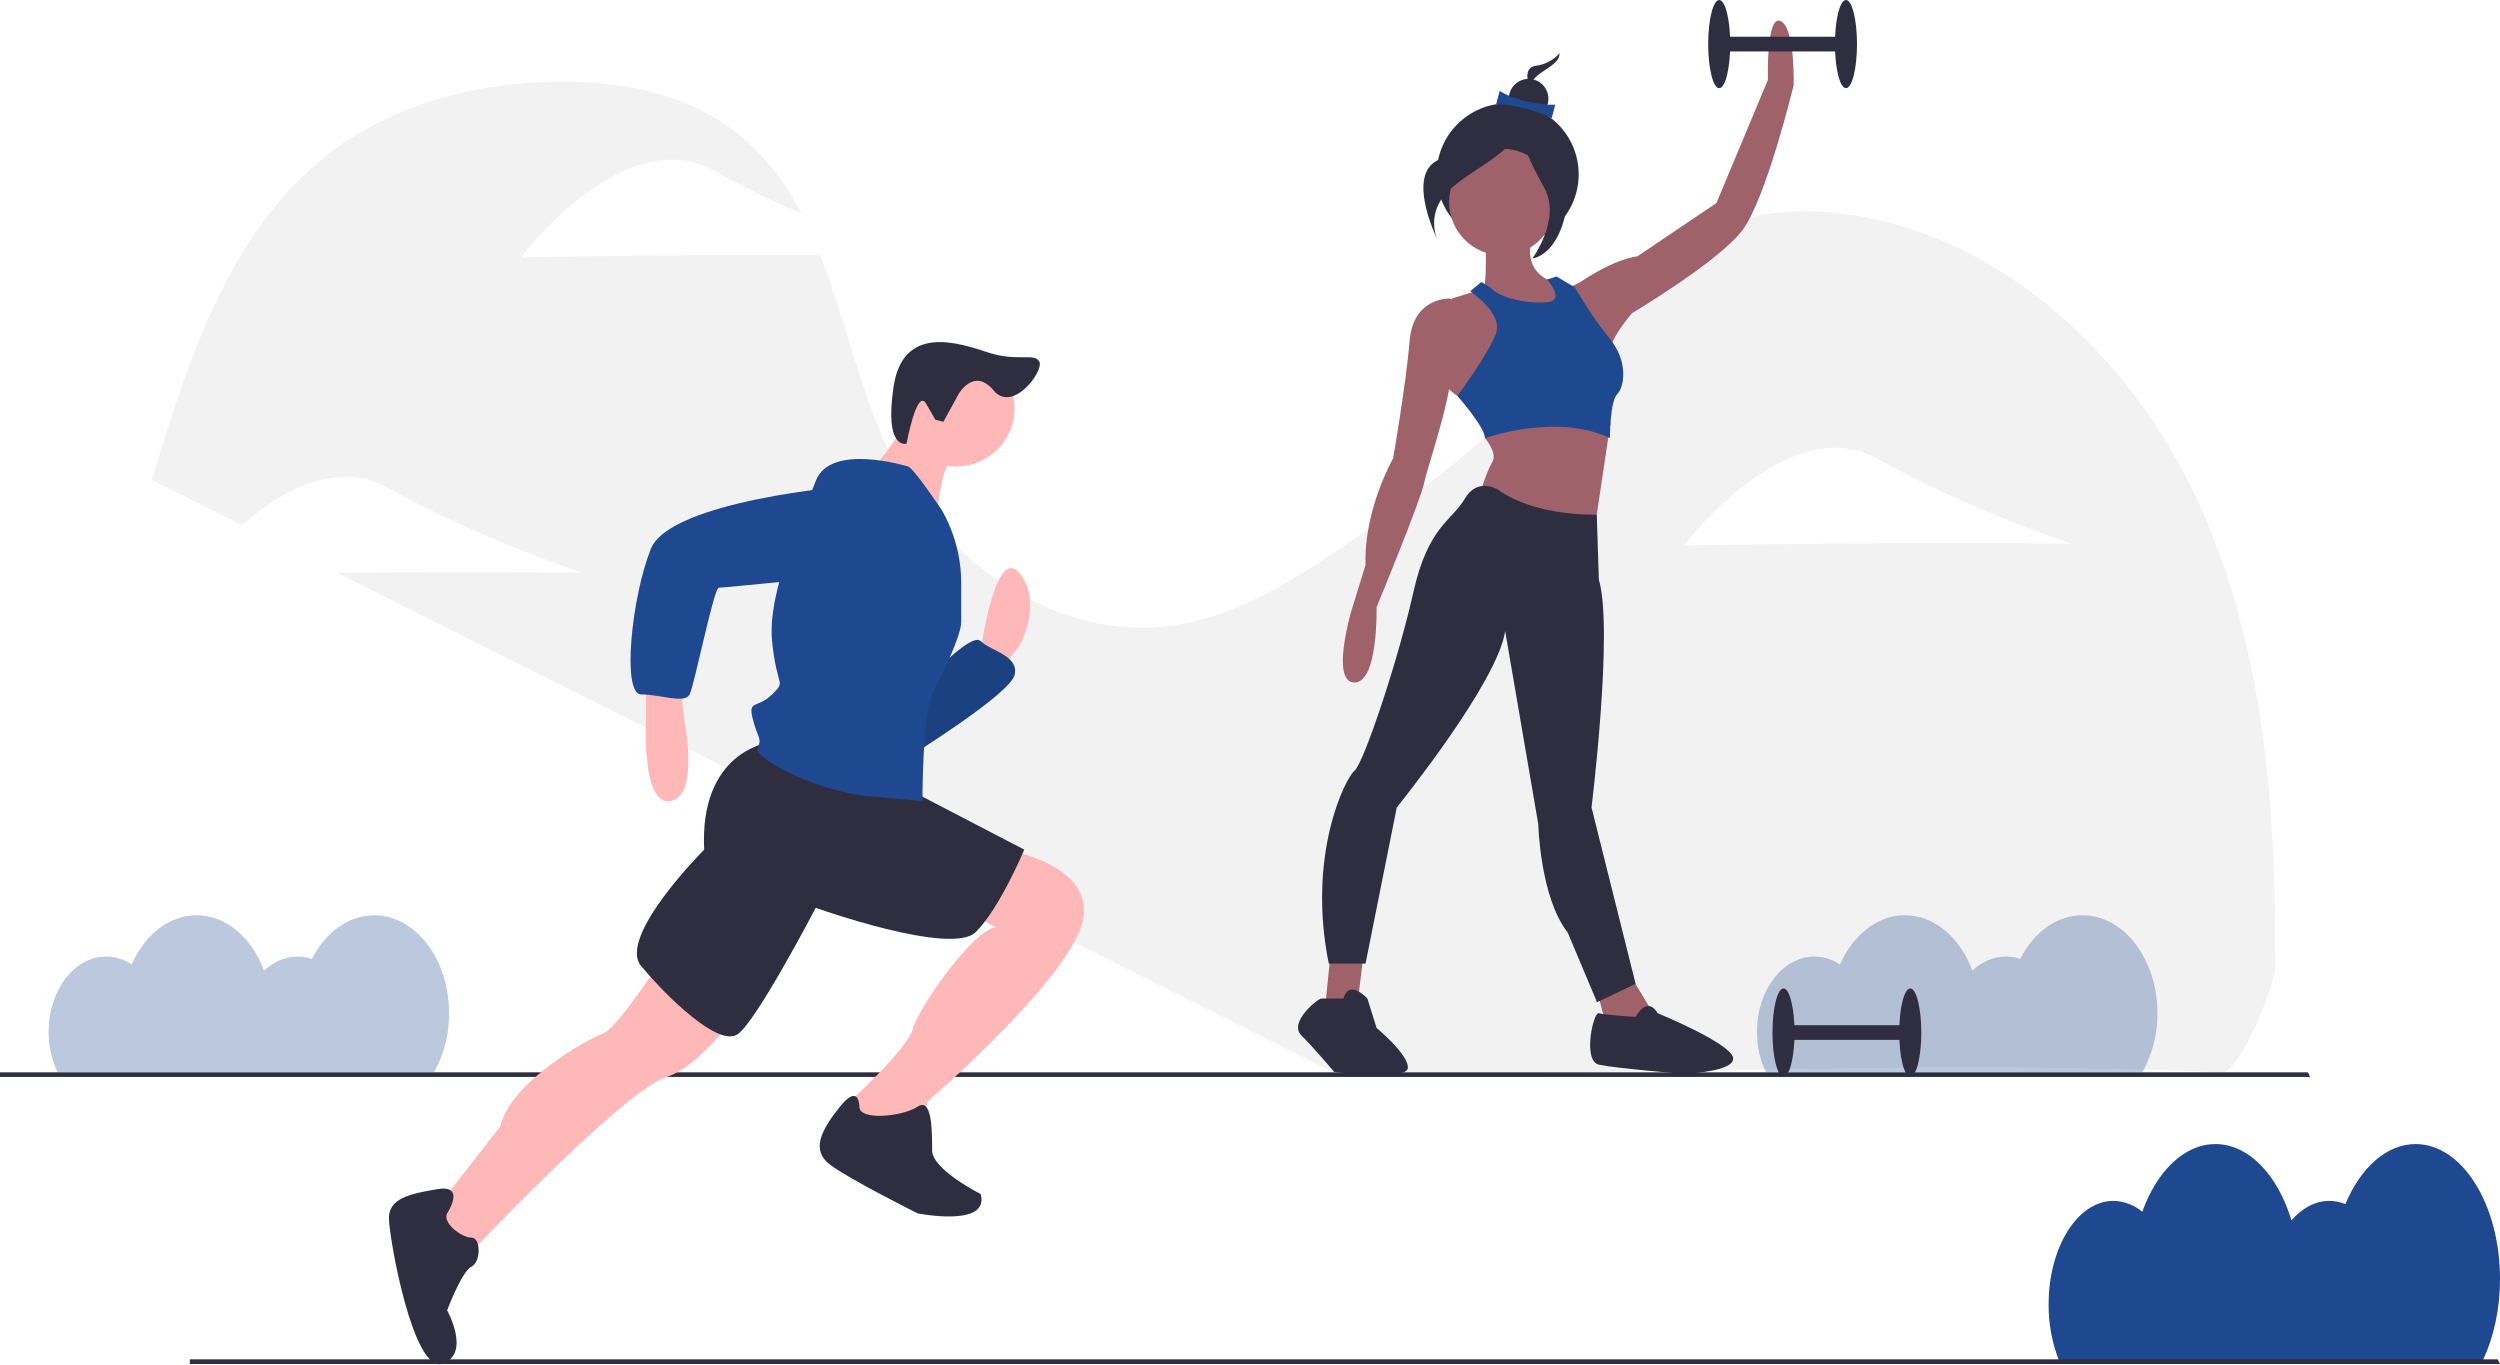
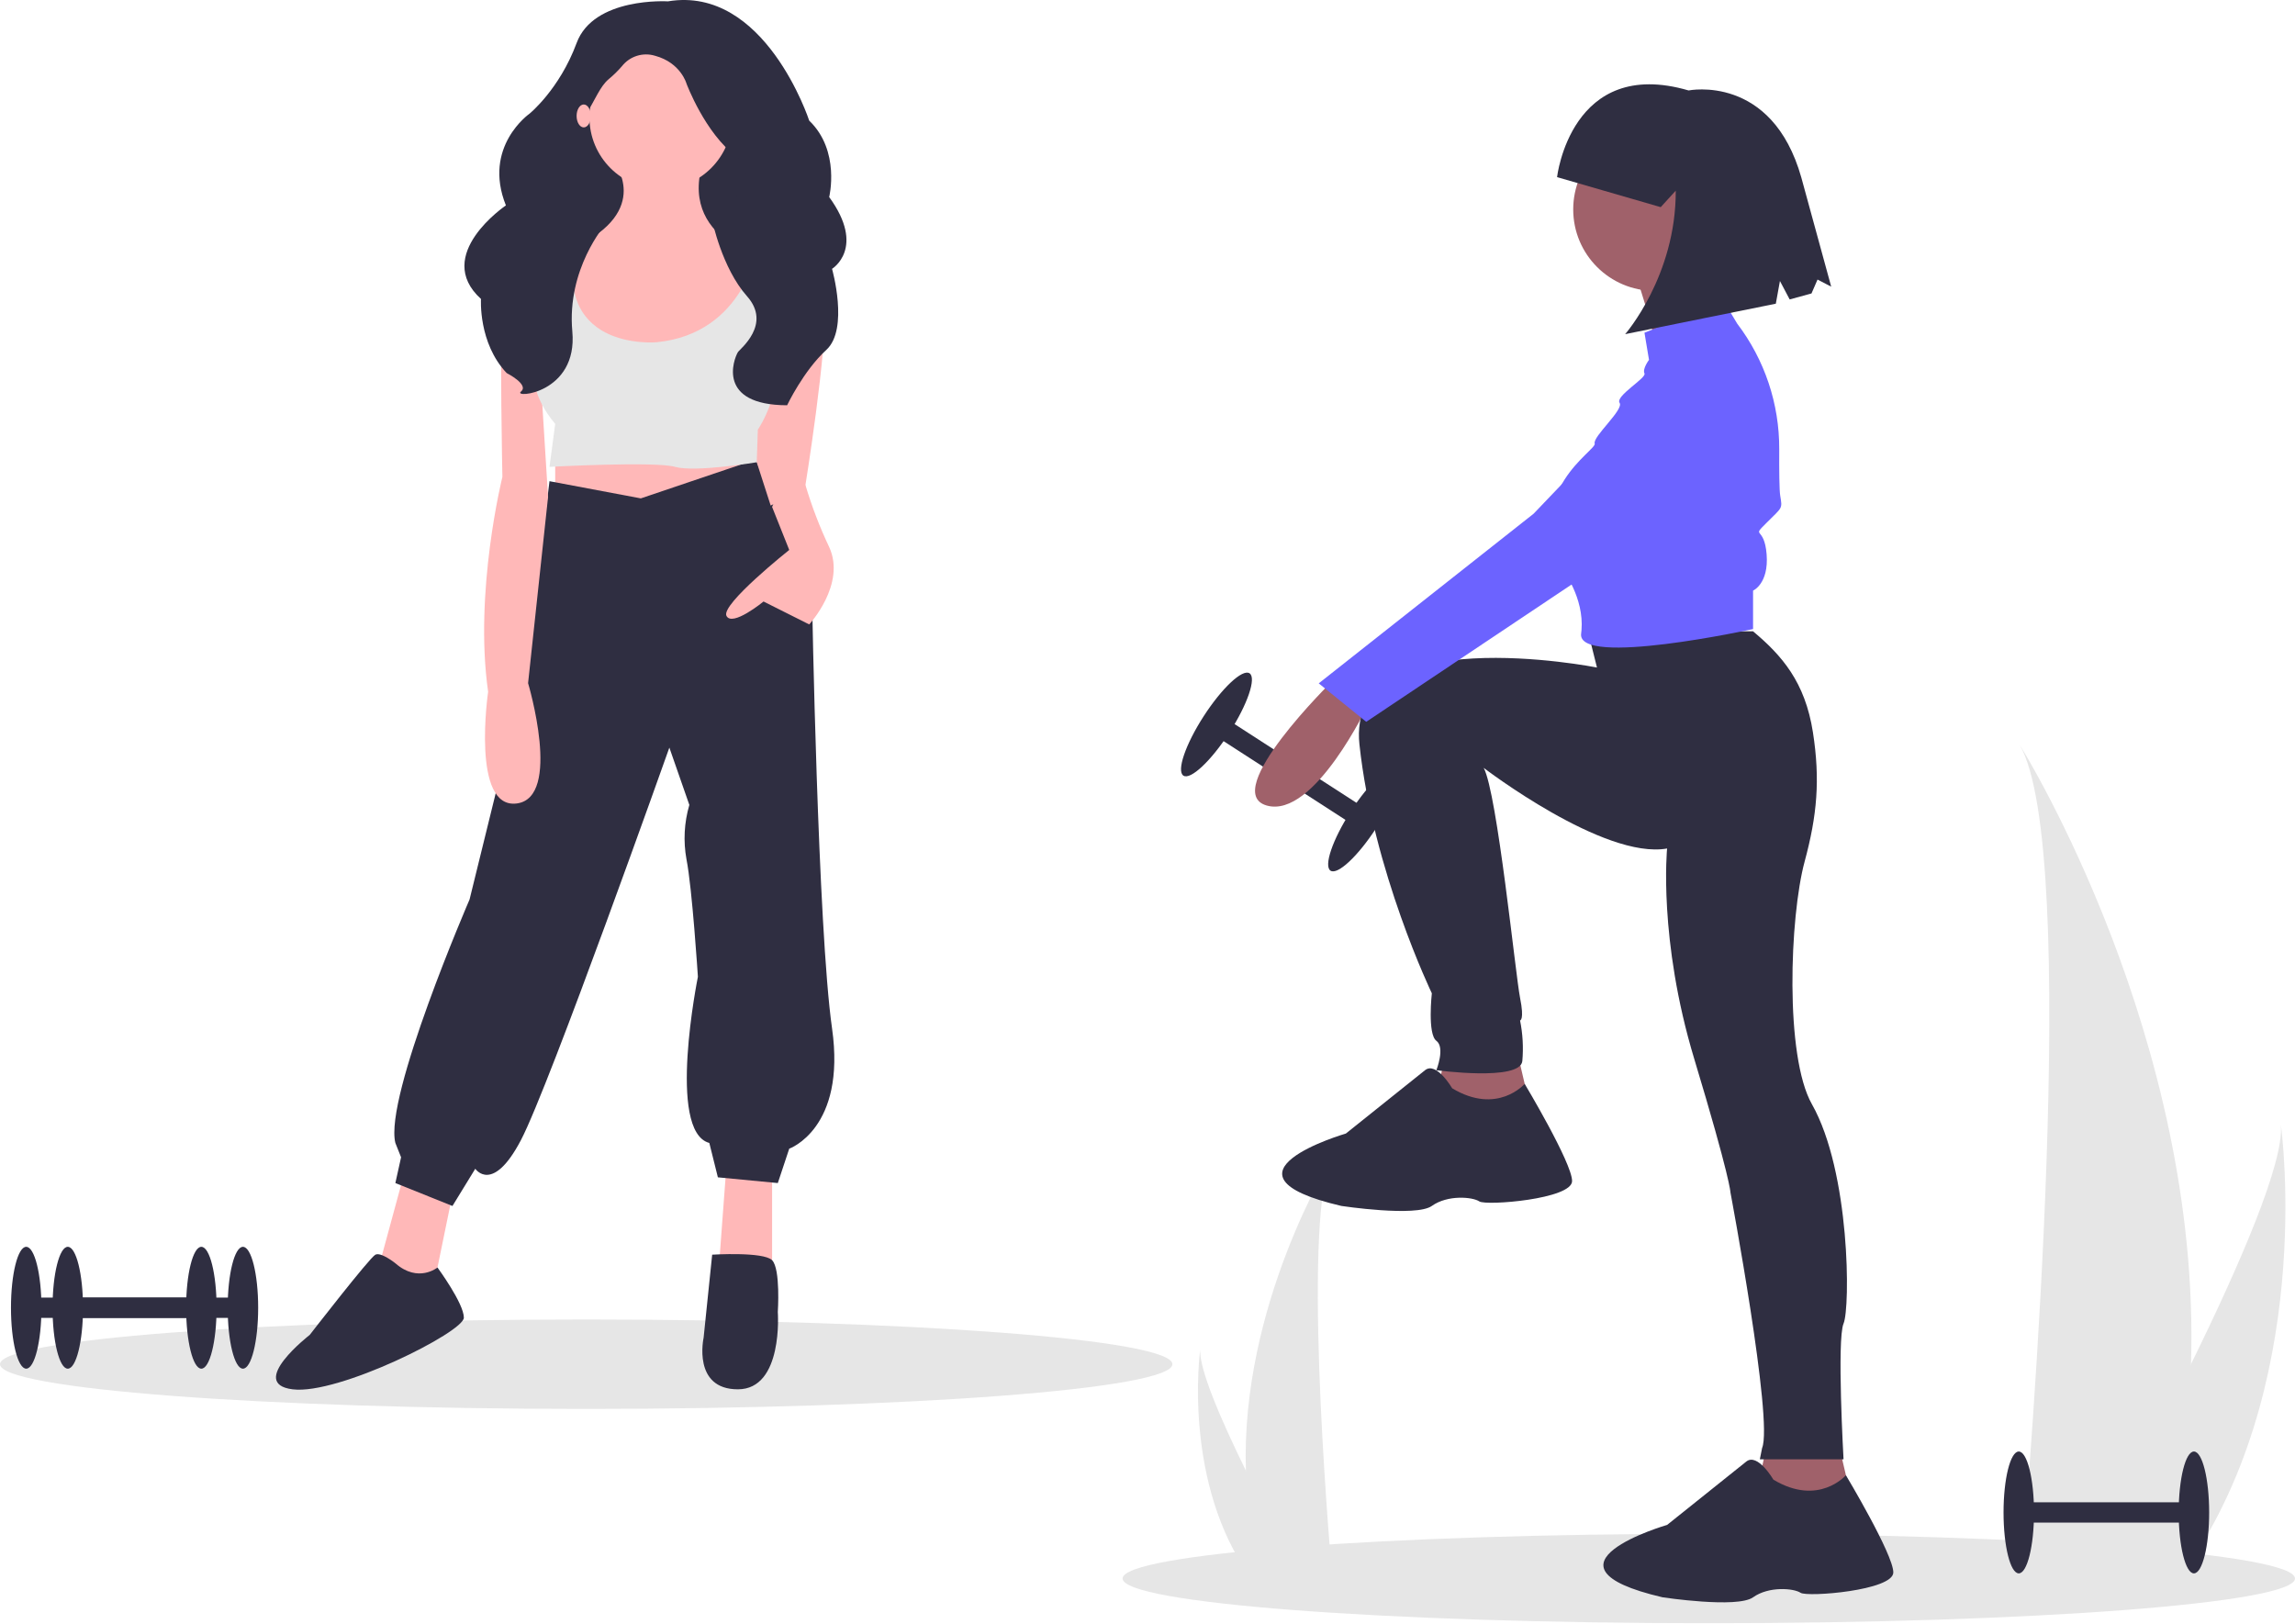
- <svg xmlns="http://www.w3.org/2000/svg" data-name="Layer 1" width="1080" height="589.339" viewBox="0 0 1080 589.339">
-   <path d="M1140,707.811c0-32.167-16.322-58.243-36.457-58.243-12.655,0-23.8,10.305-30.337,25.946a18.287,18.287,0,0,0-6.967-1.398c-6.094,0-11.729,3.123-16.324,8.408-5.892-19.501-18.387-32.955-32.85-32.955-13.522,0-25.316,11.771-31.61,29.24a19.915,19.915,0,0,0-12.477-4.692C957.526,674.115,945,694.127,945,718.813a65.145,65.145,0,0,0,4.408,24.068h183.24C1137.261,733.125,1140,720.98,1140,707.811Z" transform="translate(-60 -155.3305)" fill="#1e488f" />
-   <path d="M1009.299,371.482c-28.71-62.107-84.896-115.09-152.771-123.726-17.946-2.283-36.684-1.367-53.335,5.706-21.857,9.285-37.965,28.025-54.246,45.313A654.108,654.108,0,0,1,633.987,395.622c-20.687,13.696-42.876,26.475-67.437,29.979-49.245,7.026-97.956-26.556-120.414-70.942-14.029-27.727-20.512-60.28-31.854-89.119-13.061-.025-28.623-.02-45.365.057-46.277.213-83.944.897-83.944.897s44.774-59.307,83.776-37.334c12.464,7.022,25.519,13.288,37.516,18.567-6.816-13.111-15.413-24.907-27.24-34.392-23.321-18.702-54.907-23.948-84.769-22.555-31.357,1.463-63.002,9.858-88.482,28.192-45.391,32.662-64.135,90.153-80.178,143.723l38.778,19.44c16.633-14.38,40.956-28.605,63.375-15.975,39.003,21.973,83.807,36.562,83.807,36.562s-37.362-.338-83.639-.125c-7.772.036-15.292.085-22.441.142L636,618.567c142,2,249.068-5.679,384,0,7.037.296,22.866-36.592,22.918-46.3C1043.29,503.846,1038.009,433.589,1009.299,371.482Zm-137.882,18.615c-46.277.213-83.944.897-83.944.897s44.774-59.307,83.776-37.334,83.807,36.562,83.807,36.562S917.694,389.884,871.417,390.097Z" transform="translate(-60 -155.3305)" fill="#f2f2f2" />
-   <path d="M992,593.067c0-23.388-14.481-42.349-32.343-42.349-11.227,0-21.115,7.493-26.915,18.865a19.362,19.362,0,0,0-6.181-1.016,21.059,21.059,0,0,0-14.483,6.113c-5.228-14.179-16.313-23.962-29.144-23.962-11.997,0-22.46,8.558-28.043,21.26a20.107,20.107,0,0,0-11.07-3.412c-13.709,0-24.822,14.551-24.822,32.5a39.928,39.928,0,0,0,3.911,17.5H985.477A51.201,51.201,0,0,0,992,593.067Z" transform="translate(-60 -155.3305)" fill="#1e488f" opacity="0.3" />
-   <polygon points="1080 589.237 82 589.237 82 587.237 1079 587.237 1080 589.237" fill="#2f2e41" />
-   <polygon points="998 465.237 0 465.237 0 463.237 997 463.237 998 465.237" fill="#2f2e41" />
-   <path d="M483.63,436.467s6.285-46.093,16.761-33.523,0,31.427,0,31.427l-8.381,10.476-8.381-6.285Z" transform="translate(-60 -155.3305)" fill="#ffb8b8" />
-   <path d="M458.488,451.133s20.952-23.047,25.142-18.856,16.761,6.285,14.666,14.666-46.093,35.618-46.093,35.618Z" transform="translate(-60 -155.3305)" fill="#1e488f" />
-   <path d="M458.488,451.133s20.952-23.047,25.142-18.856,16.761,6.285,14.666,14.666-46.093,35.618-46.093,35.618Z" transform="translate(-60 -155.3305)" opacity="0.1" />
-   <path d="M339.064,449.038v16.761s-2.095,37.713,10.476,35.618,6.285-33.523,6.285-33.523l-2.095-18.856Z" transform="translate(-60 -155.3305)" fill="#ffb8b8" />
-   <path d="M345.349,570.557s-18.856,29.332-25.142,31.427-39.808,20.952-43.998,39.808l-29.332,37.713,14.666,18.856s67.045-71.235,85.902-77.521,37.713-37.713,37.713-37.713Z" transform="translate(-60 -155.3305)" fill="#ffb8b8" />
-   <path d="M494.105,522.369s39.808,6.285,33.523,31.427S460.583,631.317,460.583,631.317l-2.095,12.571L435.441,648.078l-10.476-10.476,2.095-6.285s25.142-23.047,27.237-31.427,25.142-41.903,35.618-43.998L475.249,547.511Z" transform="translate(-60 -155.3305)" fill="#ffb8b8" />
-   <path d="M253.162,679.506s8.381-12.571-4.19-10.476-20.952,4.19-20.952,12.571,10.476,67.045,23.047,62.855,2.095-23.047,2.095-23.047,6.285-16.761,10.476-18.856,4.19-12.571,0-12.571S251.067,683.696,253.162,679.506Z" transform="translate(-60 -155.3305)" fill="#2f2e41" />
-   <path d="M431.251,633.412s0-10.476-8.381,0-12.571,18.856-4.19,25.142,37.713,20.952,37.713,20.952,31.427,6.285,27.237-8.381c0,0-20.952-10.476-20.952-18.856s0-23.047-6.285-18.856S431.251,639.698,431.251,633.412Z" transform="translate(-60 -155.3305)" fill="#2f2e41" />
-   <path d="M391.443,476.275s-29.332,4.19-27.237,46.093c0,0-37.713,37.713-27.237,50.284s33.523,35.618,41.903,29.332,33.523-54.474,33.523-54.474,58.664,20.952,69.14,10.476,20.952-35.618,20.952-35.618l-52.379-27.237Z" transform="translate(-60 -155.3305)" fill="#2f2e41" />
-   <circle cx="413.154" cy="176.379" r="25.142" fill="#ffb8b8" />
-   <path d="M454.297,333.804s-14.666,23.047-18.856,25.142,29.332,23.047,29.332,23.047,0-27.237,10.476-33.523Z" transform="translate(-60 -155.3305)" fill="#ffb8b8" />
-   <path d="M452.202,356.851s-33.523-10.476-39.808,6.285-20.952,48.189-18.856,69.14,6.285,16.761,0,23.047-10.476,2.095-8.381,10.476,4.19,8.381,2.095,12.571S412.394,497.227,435.441,499.322l23.047,2.095s0-37.713,4.19-46.093,12.571-25.142,12.571-31.427V407.265a63.607,63.607,0,0,0-8.381-31.558h0S454.297,356.851,452.202,356.851Z" transform="translate(-60 -155.3305)" fill="#1e488f" />
-   <path d="M427.06,365.232s-77.521,6.285-85.902,27.237-12.571,62.855-4.19,62.855,18.856,4.19,20.952,0,10.476-46.093,12.571-46.093,64.95-6.285,64.95-6.285S462.678,369.422,427.06,365.232Z" transform="translate(-60 -155.3305)" fill="#1e488f" />
-   <path d="M474.164,325.476s6.672-11.595,15.012-1.524S511.083,315.516,509,311.567s-9.438.178-22.042-3.943-36.885-12.514-40.951,14.867,5.618,24.511,5.618,24.511,4.439-24.263,8.451-17.294l4.012,6.969,3.48.857Z" transform="translate(-60 -155.3305)" fill="#2f2e41" />
-   <circle cx="651.309" cy="75.314" r="30.674" fill="#2f2e41" />
-   <path d="M701.504,253.349s1.587,28.572-1.587,28.572S719.758,295.413,719.758,295.413l14.286-7.937v-9.524s-19.048-2.381-11.111-23.016S701.504,253.349,701.504,253.349Z" transform="translate(-60 -155.3305)" fill="#9f616a" />
-   <polygon points="574.835 411.517 572.454 435.327 580.391 437.708 586.74 431.359 589.121 411.517 574.835 411.517" fill="#9f616a" />
-   <polygon points="689.124 425.01 693.092 440.089 704.203 447.232 716.109 440.883 702.616 418.66 689.124 425.01" fill="#9f616a" />
-   <circle cx="649.043" cy="87.304" r="23.016" fill="#9f616a" />
-   <path d="M695.154,328.747l-5.556-2.381s-9.524-5.556-10.318-16.667,7.937-25.397,7.937-25.397l12.699-3.968,14.92,12.143.16,19.603Z" transform="translate(-60 -155.3305)" fill="#9f616a" />
-   <path d="M689.599,285.889l-3.175-1.587s-15.873-.794-17.461,18.254-7.143,50.795-7.143,50.795-12.699,22.223-11.905,46.033l-6.349,20.635s-8.73,30.159,1.587,30.159,9.524-32.54,9.524-32.54,19.048-46.033,20.635-53.969,15.08-45.239,11.111-55.557S689.599,285.889,689.599,285.889Z" transform="translate(-60 -155.3305)" fill="#9f616a" />
-   <path d="M701.504,335.89v8.73s5.556,6.349,3.175,10.318-4.762,11.905-4.762,11.905L711.028,384.304l37.302,3.175,7.418-49.699Z" transform="translate(-60 -155.3305)" fill="#9f616a" />
-   <path d="M736.425,280.333l6.349-3.175s13.492-9.524,24.604-11.111l34.128-23.016,22.223-53.176s-.794-28.572,5.556-25.397S834.84,192.236,834.84,192.236s-11.905,49.207-22.223,62.7-47.62,35.715-47.62,35.715-10.318,11.905-9.524,17.461S736.425,280.333,736.425,280.333Z" transform="translate(-60 -155.3305)" fill="#9f616a" />
-   <path d="M707.059,366.843s-8.73-5.556-14.286,3.968-15.873,11.905-22.223,40.477S649.121,485.1,645.153,488.275s-20.635,36.509-11.111,83.335h15.873L663.408,504.148s43.652-53.969,46.826-76.192L724.52,511.291s.794,31.747,12.699,46.826l12.699,30.159,16.667-7.937-19.048-76.192s9.524-76.986,3.175-98.415l-.912-28.094S723.726,378.748,707.059,366.843Z" transform="translate(-60 -155.3305)" fill="#2f2e41" />
-   <path d="M640.391,586.69h-9.524c-1.587,0-14.286,10.318-8.73,15.873s14.286,15.873,14.286,15.873,30.953,3.937,31.747-1.619-13.492-17.429-13.492-17.429l-3.968-12.699S642.772,577.959,640.391,586.69Z" transform="translate(-60 -155.3305)" fill="#2f2e41" />
-   <path d="M766.584,594.626s-13.492-.794-15.873-1.587-7.143,20.635,0,22.223S787.22,619.23,787.22,619.23s23.016-.794,21.429-7.143-32.54-19.048-32.54-19.048S772.14,585.102,766.584,594.626Z" transform="translate(-60 -155.3305)" fill="#2f2e41" />
-   <path d="M703.885,279.54l-3.968-2.381-4.762,3.968s14.286,9.524,11.111,18.254-16.667,26.985-16.667,26.985,11.905,13.492,11.905,18.254c0,0,30.953-11.111,53.969,0,0,0,0-15.873,3.175-19.048s4.762-14.286-3.175-23.81a174.007,174.007,0,0,1-15.08-22.223l-7.937-4.762-4.088,1.297s8.056,9.021.12,9.815S707.853,284.302,703.885,279.54Z" transform="translate(-60 -155.3305)" fill="#1e488f" />
-   <path d="M733.728,178.347a16.767,16.767,0,0,1-10.4,5.448c-6.933.99-1.486,11.886-1.486,11.886s-1.981-3.962,1.981-7.429S733.728,182.804,733.728,178.347Z" transform="translate(-60 -155.3305)" fill="#2f2e41" />
-   <circle cx="660.36" cy="42.628" r="8.549" fill="#2f2e41" />
-   <path d="M730.34,206.376c-6.604-3.45-17.965-6.163-24.002-5.969l1.527-5.838c5.344,3.631,16.645,6.394,24.002,5.969Z" transform="translate(-60 -155.3305)" fill="#1e488f" />
-   <path d="M716.696,206.89s-10.407,13.38-31.221,16.354-4.46,35.681-4.46,35.681-5.947-11.894,5.947-22.3S716.696,220.27,716.696,206.89Z" transform="translate(-60 -155.3305)" fill="#2f2e41" />
-   <path d="M717.49,206.096s5.947,20.814,14.867,23.787,4.46,34.194-10.407,37.167c0,0,12.637-17.097,5.203-30.477S715.26,212.786,717.49,206.096Z" transform="translate(-60 -155.3305)" fill="#2f2e41" />
-   <rect x="742.696" y="15.873" width="54.763" height="6.349" fill="#2f2e41" />
-   <ellipse cx="797.46" cy="19.048" rx="4.762" ry="19.048" fill="#2f2e41" />
-   <ellipse cx="742.696" cy="19.048" rx="4.762" ry="19.048" fill="#2f2e41" />
-   <rect x="770.475" y="442.882" width="54.763" height="6.349" fill="#2f2e41" />
-   <ellipse cx="825.238" cy="446.057" rx="4.762" ry="19.048" fill="#2f2e41" />
-   <ellipse cx="770.475" cy="446.057" rx="4.762" ry="19.048" fill="#2f2e41" />
-   <path d="M254,593.067c0-23.388-14.481-42.349-32.343-42.349-11.227,0-21.115,7.493-26.915,18.865a19.362,19.362,0,0,0-6.181-1.016,21.059,21.059,0,0,0-14.483,6.113c-5.228-14.179-16.313-23.962-29.144-23.962-11.997,0-22.46,8.558-28.043,21.26a20.107,20.107,0,0,0-11.07-3.412c-13.709,0-24.822,14.551-24.822,32.5a39.928,39.928,0,0,0,3.911,17.5H247.477A51.201,51.201,0,0,0,254,593.067Z" transform="translate(-60 -155.3305)" fill="#1e488f" opacity="0.3" />
+ <svg xmlns="http://www.w3.org/2000/svg" data-name="Layer 1" width="882.655" height="624.264" viewBox="0 0 882.655 624.264">
+   <rect x="650.916" y="401.084" width="7.81" height="67.363" transform="translate(-224.3524 611.0475) rotate(-57.13996)" fill="#2f2e41" />
+   <ellipse cx="683.114" cy="453.041" rx="23.431" ry="5.858" transform="matrix(0.54259, -0.84, 0.84, 0.54259, -226.7622, 643.1724)" fill="#2f2e41" />
+   <ellipse cx="626.529" cy="416.49" rx="23.431" ry="5.858" transform="translate(-221.9425 578.9227) rotate(-57.13996)" fill="#2f2e41" />
+   <ellipse cx="657.206" cy="607.069" rx="225.449" ry="17.195" fill="#e6e6e6" />
+   <ellipse cx="225.449" cy="524.654" rx="225.449" ry="17.195" fill="#e6e6e6" />
+   <path d="M1001.329,662.485a294.268,294.268,0,0,1-13.746,81.345c-.192.611-.392,1.213-.593,1.824h-51.299c.055-.547.11-1.158.164-1.824,3.421-39.323,23.141-278.651-.438-319.578C937.479,427.571,1005.306,537.539,1001.329,662.485Z" transform="translate(-158.6727 -137.8679)" fill="#e6e6e6" />
+   <path d="M997.48,743.829c-.429.611-.876,1.222-1.332,1.824H957.665c.292-.52.629-1.131,1.022-1.824,6.358-11.475,25.175-45.78,42.643-81.345,18.772-38.219,35.993-77.888,34.543-92.245C1036.319,573.478,1049.308,672.19,997.48,743.829Z" transform="translate(-158.6727 -137.8679)" fill="#e6e6e6" />
+   <path d="M637.84,703.438a149.366,149.366,0,0,0,6.977,41.289c.097.31.199.616.301.926h26.039c-.028-.278-.056-.588-.083-.926-1.736-19.959-11.746-141.439.222-162.213C670.249,584.2,635.821,640.018,637.84,703.438Z" transform="translate(-158.6727 -137.8679)" fill="#e6e6e6" />
+   <path d="M639.794,744.728c.218.31.444.62.676.926h19.534c-.148-.264-.319-.574-.519-.926-3.227-5.824-12.778-23.237-21.645-41.289-9.528-19.399-18.27-39.535-17.533-46.822C620.08,658.26,613.487,708.365,639.794,744.728Z" transform="translate(-158.6727 -137.8679)" fill="#e6e6e6" />
+   <path d="M671.074,399.807s-43.501,42.631-25.231,47.851,39.151-39.151,39.151-39.151Z" transform="translate(-158.6727 -137.8679)" fill="#a0616a" />
+   <polygon points="555.902 405.493 550.682 429.854 589.833 431.594 583.743 405.493 555.902 405.493" fill="#a0616a" />
+   <polygon points="679.446 556.007 674.226 580.368 713.377 582.108 707.286 556.007 679.446 556.007" fill="#a0616a" />
+   <path d="M769.387,380.667l3.48,13.92s-96.573-19.141-91.353,29.581,27.841,95.703,27.841,95.703-1.74,15.66,1.74,18.27,0,11.31,0,11.31,32.191,4.35,33.061-3.48a54.567,54.567,0,0,0-.87-15.66s1.74,0,0-8.7-8.769-78.865-13.989-88.436c0,0,46.18,35.364,70.541,31.014,0,0-3.48,34.801,10.44,80.912S824.198,596.433,824.198,596.433s16.53,87.872,12.18,98.313l-.87,4.35H867.699s-2.61-46.111,0-52.201,2.61-58.292-12.18-84.392c-10.474-18.484-8.523-72.077-2.794-93.26,4.811-17.789,6.026-31.481,3.206-49.692-3.016-19.475-12.022-29.655-23.033-38.883Z" transform="translate(-158.6727 -137.8679)" fill="#2f2e41" />
+   <circle cx="636.38" cy="80.539" r="31.321" fill="#a0616a" />
+   <path d="M786.787,240.593s9.57,27.841,8.7,33.061,27.841-10.44,27.841-10.44-11.31-27.841-7.83-35.671Z" transform="translate(-158.6727 -137.8679)" fill="#a0616a" />
+   <path d="M821.588,253.643l-30.451,12.18,1.74,10.44s-2.61,3.48-1.74,5.22-11.31,8.7-9.57,11.31-10.44,13.05-9.57,15.66-27.841,18.271-12.18,48.721c0,0,8.12,10.555,7.102,23.038q-.054.658-.142,1.323c-1.74,13.05,66.122-1.74,66.122-1.74V365.006s6.09-2.61,5.22-13.92-6.09-6.09,0-12.18,6.09-5.22,5.22-10.44c-.347-2.085-.417-9.58-.376-17.832a79.168,79.168,0,0,0-16.154-48.29h0Z" transform="translate(-158.6727 -137.8679)" fill="#6c63ff" />
+   <path d="M805.058,276.264,748.506,335.426,665.854,400.677l18.27,14.79L836.378,313.675S849.429,257.993,805.058,276.264Z" transform="translate(-158.6727 -137.8679)" fill="#6c63ff" />
+   <path d="M717.185,556.412s-6.09-10.44-10.44-6.96L676.294,573.812s-53.942,15.66-1.74,27.841c0,0,28.711,4.35,34.801,0s15.66-3.48,18.27-1.74,35.671-.87,35.671-7.83-18.234-37.379-18.234-37.379S734.586,566.852,717.185,556.412Z" transform="translate(-158.6727 -137.8679)" fill="#2f2e41" />
+   <path d="M840.729,706.926s-6.09-10.44-10.44-6.96l-30.451,24.361s-53.941,15.66-1.74,27.841c0,0,28.711,4.35,34.801,0s15.66-3.48,18.27-1.74,35.671-.87,35.671-7.83-18.234-37.379-18.234-37.379S858.129,717.366,840.729,706.926Z" transform="translate(-158.6727 -137.8679)" fill="#2f2e41" />
+   <path d="M757.517,205.986s5.296-46.552,50.589-33.334c0,0,32.042-6.517,43.359,33.502l11.487,41.957-5.258-2.732-2.324,5.35-8.391,2.297-3.746-7.093-1.579,8.731-57.951,11.716s19.599-22.393,19.46-55.189l-5.773,6.34Z" transform="translate(-158.6727 -137.8679)" fill="#2f2e41" />
+   <rect x="215.175" y="30.265" width="72.447" height="90.343" fill="#2f2e41" />
+   <polygon points="155.351 451.681 145.472 488.038 161.938 500.157 166.328 496.852 174.012 459.393 155.351 451.681" fill="#ffb8b8" />
+   <polygon points="279.389 448.376 276.096 492.445 296.952 492.445 296.952 451.681 279.389 448.376" fill="#ffb8b8" />
+   <polygon points="213.528 169.635 213.528 196.077 254.143 202.687 289.268 188.365 282.682 171.838 213.528 169.635" fill="#ffb8b8" />
+   <path d="M405.132,329.538l-35.126-6.61-8.781,71.613-21.954,89.241s-32.93,76.02-28.54,93.648l2.195,5.509-2.195,9.916,21.954,8.814,8.781-14.323s6.586,9.916,17.563-11.017,57.079-150.939,57.079-150.939l7.684,22.035a45.569,45.569,0,0,0-1.098,20.933c2.195,11.017,4.391,45.171,4.391,45.171s-12.074,59.494,4.391,63.901l3.293,13.221,23.051,2.204,4.391-13.221s21.954-7.712,16.465-46.273S470.992,368.099,470.992,368.099l-21.625-53.516Z" transform="translate(-158.6727 -137.8679)" fill="#2f2e41" />
+   <path d="M310.731,623.703s-5.488-4.407-7.684-3.305-25.247,30.849-25.247,30.849-24.149,18.73-6.586,20.933,65.861-22.035,65.861-27.544S326.927,625.331,326.927,625.331,319.513,631.415,310.731,623.703Z" transform="translate(-158.6727 -137.8679)" fill="#2f2e41" />
+   <path d="M432.574,620.397s19.758-1.232,23.051,2.138,2.195,19.896,2.195,19.896,2.195,29.747-15.367,29.747S429.281,652.348,429.281,652.348Z" transform="translate(-158.6727 -137.8679)" fill="#2f2e41" />
+   <ellipse cx="254.143" cy="45.138" rx="27.442" ry="27.544" fill="#ffb8b8" />
+   <path d="M394.704,200.083s15.367,18.73-15.367,33.052,21.954,73.817,21.954,73.817,61.47-23.137,55.982-68.308c0,0-37.321-6.61-28.54-37.459Z" transform="translate(-158.6727 -137.8679)" fill="#ffb8b8" />
+   <path d="M378.238,232.034s-25.247-3.305-26.344,17.628,0,71.613,0,71.613-10.977,44.07-5.488,82.631c0,0-6.586,45.171,10.977,42.968s4.391-46.273,4.391-46.273L369.457,328.987l-3.293-52.884L380.434,244.153Z" transform="translate(-158.6727 -137.8679)" fill="#ffb8b8" />
+   <path d="M450.898,236.901s23.937-.46,25.034,17.168-7.684,71.613-7.684,71.613L455.076,332.292l-12.074-37.459Z" transform="translate(-158.6727 -137.8679)" fill="#ffb8b8" />
+   <path d="M457.82,327.334l-2.195,5.509,6.586,16.526s-26.344,20.933-24.149,25.34,14.27-5.509,14.27-5.509l17.563,8.814s14.27-15.424,7.684-29.747a166.56,166.56,0,0,1-9.13-23.835S458.918,324.029,457.82,327.334Z" transform="translate(-158.6727 -137.8679)" fill="#ffb8b8" />
+   <path d="M373.299,228.178l-3.293,36.357s-15.367,15.424,2.195,36.357l-2.195,16.526s40.614-2.203,48.298,0,31.413-1.774,31.413-1.774l.419-12.549s10.977-15.424,7.684-38.561,0-30.849,0-30.849l-7.684-1.102s-4.94,33.603-38.968,36.908c0,0-42.261,3.856-30.186-41.315Z" transform="translate(-158.6727 -137.8679)" fill="#e6e6e6" />
+   <path d="M415.56,138.386S387.02,136.61,380.434,154.423s-18.112,27.165-18.112,27.165-18.156,12.667-9.078,35.279c0,0-28.243,19.05-9.583,35.972,0,0-1.098,16.922,9.879,28.501,0,0,8.781,4.453,5.488,7.125s21.954.891,19.758-23.157,12.623-40.987,12.623-40.987-14.27-31.178-7.684-41.866c3.999-6.489,5.716-11.328,9.035-14.129a41.714,41.714,0,0,0,5.124-5.02A11.798,11.798,0,0,1,410.62,159.321c9.879,2.672,12.074,10.688,12.074,10.688s7.135,19.149,19.209,28.055-9.33,24.493-9.33,24.493,3.721,18.351,13.386,29.215-2.785,20.334-3.507,21.552c-1.647,2.779-8.222,20.329,18.94,20.407,0,0,6.306-13.282,15.088-21.298s2.195-31.173,2.195-31.173,13.172-8.016-1.098-27.61c0,0,4.391-17.813-7.684-29.391C469.895,184.26,452.881,132.151,415.56,138.386Z" transform="translate(-158.6727 -137.8679)" fill="#2f2e41" />
+   <ellipse cx="224.505" cy="44.588" rx="2.744" ry="4.407" fill="#ffb8b8" />
+   <rect x="26.07" y="499.035" width="67.363" height="7.81" fill="#2f2e41" />
+   <ellipse cx="93.433" cy="502.94" rx="5.858" ry="23.431" fill="#2f2e41" />
+   <ellipse cx="26.07" cy="502.94" rx="5.858" ry="23.431" fill="#2f2e41" />
+   <rect x="10.079" y="499.035" width="67.363" height="7.81" fill="#2f2e41" />
+   <ellipse cx="77.442" cy="502.94" rx="5.858" ry="23.431" fill="#2f2e41" />
+   <ellipse cx="10.079" cy="502.94" rx="5.858" ry="23.431" fill="#2f2e41" />
+   <rect x="776.418" y="577.76" width="67.363" height="7.81" fill="#2f2e41" />
+   <ellipse cx="843.781" cy="581.665" rx="5.858" ry="23.431" fill="#2f2e41" />
+   <ellipse cx="776.418" cy="581.665" rx="5.858" ry="23.431" fill="#2f2e41" />
</svg>
